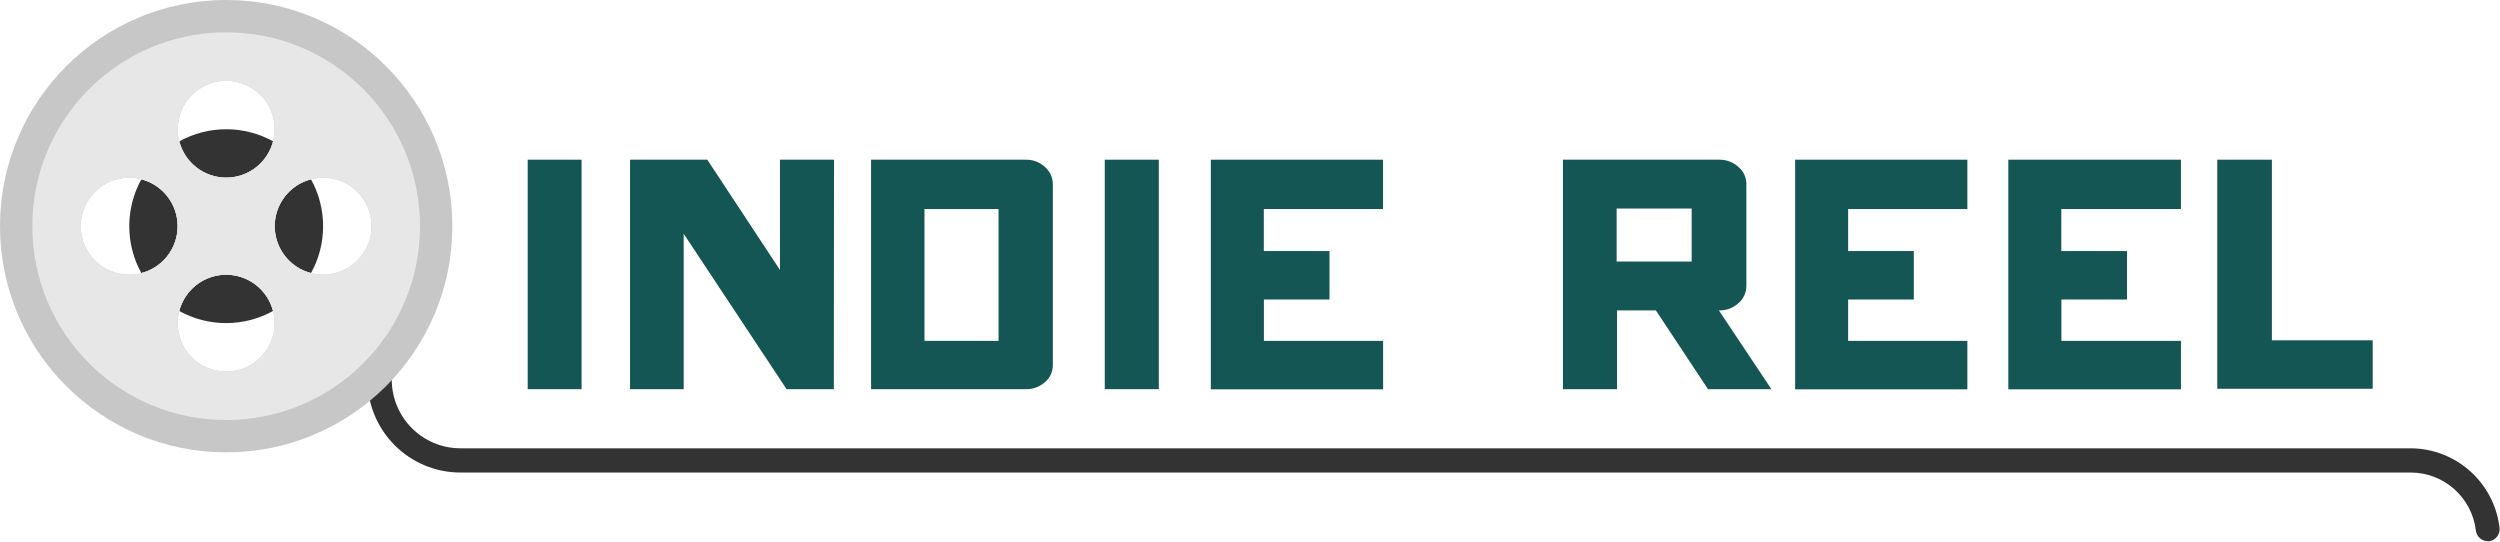
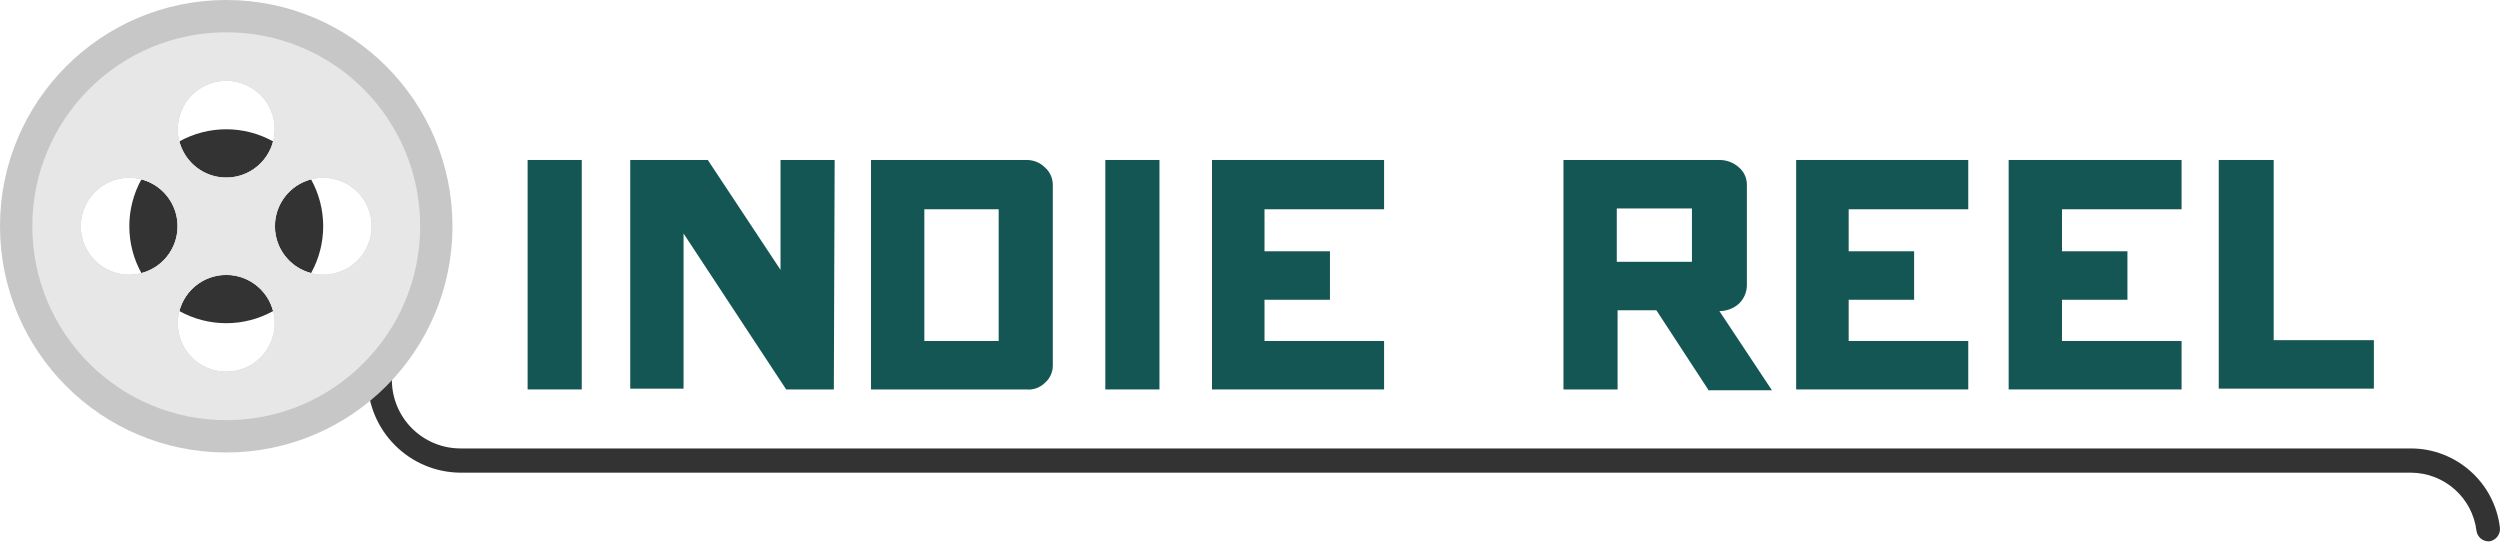
- <svg xmlns="http://www.w3.org/2000/svg" viewBox="0 0 309.5 67">
+ <svg xmlns="http://www.w3.org/2000/svg" viewBox="0 0 309.41 67">
  <defs>
    <style>.cls-1{fill:#333;}.cls-2{fill:#c7c7c7;}.cls-3{fill:#e7e7e7;}.cls-4{fill:#145654;}</style>
  </defs>
  <g id="Layer_2" data-name="Layer 2">
    <g id="Layer_1-2" data-name="Layer 1">
-       <path class="cls-1" d="M308,67a1.5,1.5,0,0,1-1.49-1.33,8.13,8.13,0,0,0-8.07-7.17H57A11.51,11.51,0,0,1,45.5,47a1.5,1.5,0,0,1,3,0A8.51,8.51,0,0,0,57,55.5H298.44a11.13,11.13,0,0,1,11,9.83A1.5,1.5,0,0,1,308.17,67Z" />
-       <path class="cls-1" d="M28,16a11.94,11.94,0,0,0-5.8,1.5,6,6,0,0,0,11.61,0A11.94,11.94,0,0,0,28,16Z" />
-       <path class="cls-1" d="M28,40a11.94,11.94,0,0,0,5.8-1.5,6,6,0,0,0-11.61,0A11.94,11.94,0,0,0,28,40Z" />
-       <path class="cls-1" d="M40,28a11.94,11.94,0,0,0-1.5-5.8,6,6,0,0,0,0,11.61A11.94,11.94,0,0,0,40,28Z" />
-       <path class="cls-1" d="M17.5,22.2a12,12,0,0,0,0,11.61,6,6,0,0,0,0-11.61Z" />
+       <path class="cls-1" d="M308,67a1.51,1.51,0,0,1-1.5-1.3,8.2,8.2,0,0,0-8.1-7.2H57A11.57,11.57,0,0,1,45.5,47a1.5,1.5,0,1,1,3,0A8.49,8.49,0,0,0,57,55.5H298.4a11.12,11.12,0,0,1,11,9.8,1.55,1.55,0,0,1-1.3,1.7Z" />
+       <path class="cls-1" d="M28,16a11.94,11.94,0,0,0-5.8,1.5,6,6,0,0,0,11.6,0A11.94,11.94,0,0,0,28,16Z" />
+       <path class="cls-1" d="M28,40a11.94,11.94,0,0,0,5.8-1.5,6,6,0,0,0-11.6,0A11.94,11.94,0,0,0,28,40Z" />
+       <path class="cls-1" d="M40,28a11.94,11.94,0,0,0-1.5-5.8,6,6,0,0,0,0,11.6A11.94,11.94,0,0,0,40,28Z" />
+       <path class="cls-1" d="M17.5,22.2a12,12,0,0,0,0,11.6,6,6,0,0,0,0-11.6Z" />
      <path class="cls-2" d="M28,0A28,28,0,1,0,56,28,28,28,0,0,0,28,0Zm0,10a6,6,0,1,1-6,6A6,6,0,0,1,28,10ZM16,34a6,6,0,1,1,6-6A6,6,0,0,1,16,34ZM28,46a6,6,0,1,1,6-6A6,6,0,0,1,28,46ZM40,34a6,6,0,1,1,6-6A6,6,0,0,1,40,34Z" />
-       <path class="cls-3" d="M28,4A24,24,0,1,0,52,28,24,24,0,0,0,28,4Zm0,6a6,6,0,1,1-6,6A6,6,0,0,1,28,10ZM16,34a6,6,0,1,1,6-6A6,6,0,0,1,16,34ZM28,46a6,6,0,1,1,6-6A6,6,0,0,1,28,46ZM40,34a6,6,0,1,1,6-6A6,6,0,0,1,40,34Z" />
-       <path class="cls-4" d="M72,48.18H65.33V19.77H72Z" />
-       <path class="cls-4" d="M103.23,48.18H97.38L84.64,28.94V48.18H78V19.77h9.56l9,13.65V19.77h6.69Z" />
-       <path class="cls-4" d="M127,19.77a3.38,3.38,0,0,1,2.34.88,2.81,2.81,0,0,1,1,2.18V45.19a2.71,2.71,0,0,1-1,2.14,3.45,3.45,0,0,1-2.34.85H107.84V19.77Zm-3.38,6.11h-9.17V42.2h9.17Z" />
-       <path class="cls-4" d="M143.46,48.18h-6.69V19.77h6.69Z" />
-       <path class="cls-4" d="M156.46,25.88v5.2h8.13v6h-8.12V42.2h14.76v6H149.9V19.77h21.32v6.11Z" />
-       <path class="cls-4" d="M211.45,48.18,205,38.43h-4.81v9.75h-6.7V19.77h19.31a3.46,3.46,0,0,1,2.4.88,2.74,2.74,0,0,1,1,2.11V35.37a2.81,2.81,0,0,1-1,2.18,3.46,3.46,0,0,1-2.4.88l6.5,9.75ZM200.14,32.38h9.29V25.82h-9.29Z" />
-       <path class="cls-4" d="M228.8,25.88v5.2h8.13v6H228.8V42.2h14.76v6H222.24V19.77h21.32v6.11Z" />
-       <path class="cls-4" d="M255.19,25.88v5.2h8.13v6h-8.12V42.2H270v6H248.63V19.77H270v6.11Z" />
-       <path class="cls-4" d="M281.26,42.13h12.48v6H274.5V19.77h6.76Z" />
+       <path class="cls-3" d="M28,4A24,24,0,1,0,52,28,23.94,23.94,0,0,0,28,4Zm0,6a6,6,0,1,1-6,6A6,6,0,0,1,28,10ZM16,34a6,6,0,1,1,6-6A6,6,0,0,1,16,34ZM28,46a6,6,0,1,1,6-6A6,6,0,0,1,28,46ZM40,34a6,6,0,1,1,6-6A6,6,0,0,1,40,34Z" />
+       <path class="cls-4" d="M72,48.2H65.3V19.8H72Z" />
+       <path class="cls-4" d="M103.2,48.2H97.3L84.6,28.9V48.1H78V19.8h9.6l9,13.6V19.8h6.7Z" />
+       <path class="cls-4" d="M127,19.8a3.17,3.17,0,0,1,2.3.9,2.87,2.87,0,0,1,1,2.2V45.3a2.81,2.81,0,0,1-1,2.1,2.86,2.86,0,0,1-2.3.8H107.8V19.8Zm-3.4,6.1h-9.2V42.2h9.2Z" />
+       <path class="cls-4" d="M143.5,48.2h-6.7V19.8h6.7Z" />
+       <path class="cls-4" d="M156.5,25.9v5.2h8.1v6h-8.1v5.1h14.8v6H150V19.8h21.3v6.1Z" />
+       <path class="cls-4" d="M211.4,48.2,205,38.4h-4.8v9.8h-6.7V19.8h19.3a3.58,3.58,0,0,1,2.4.9,2.81,2.81,0,0,1,1,2.1V35.4a3.21,3.21,0,0,1-1,2.2,3.58,3.58,0,0,1-2.4.9l6.5,9.8h-7.9ZM200.1,32.4h9.3V25.8h-9.3Z" />
+       <path class="cls-4" d="M228.8,25.9v5.2h8.1v6h-8.1v5.1h14.8v6H222.3V19.8h21.3v6.1Z" />
+       <path class="cls-4" d="M255.2,25.9v5.2h8.1v6h-8.1v5.1H270v6H248.6V19.8H270v6.1Z" />
+       <path class="cls-4" d="M281.3,42.1h12.5v6H274.6V19.8h6.8V42.1Z" />
    </g>
  </g>
</svg>
